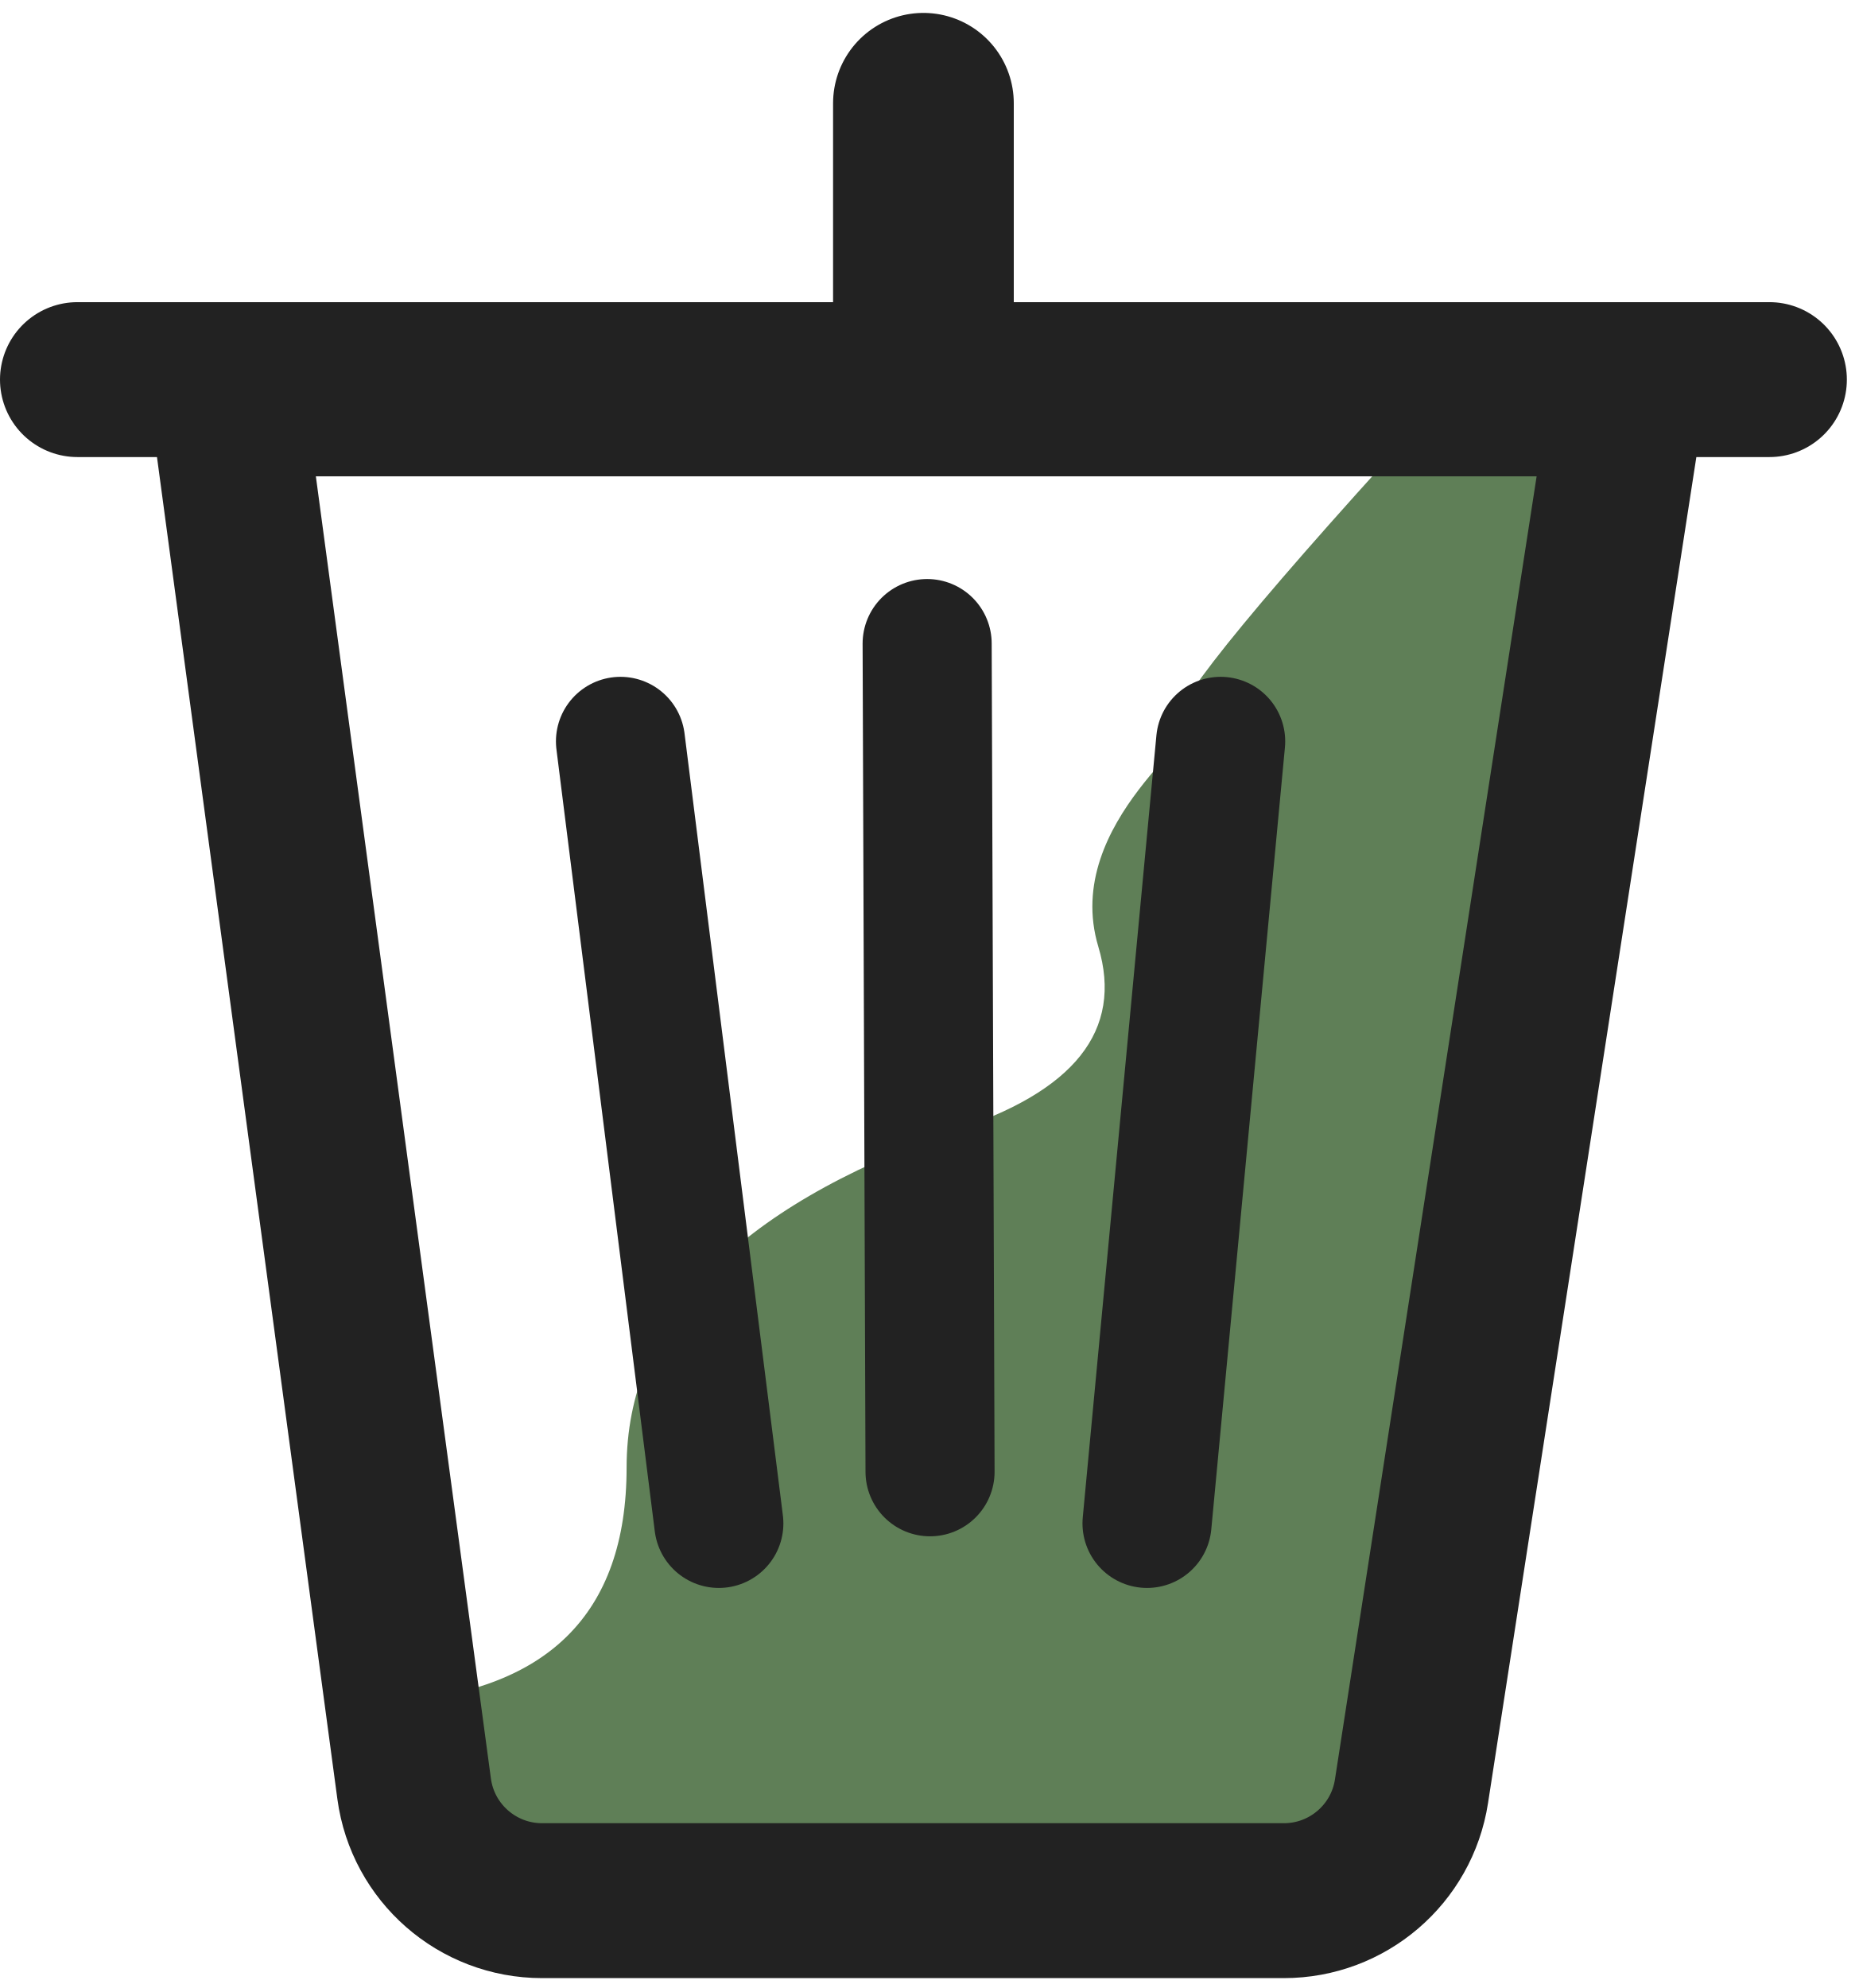
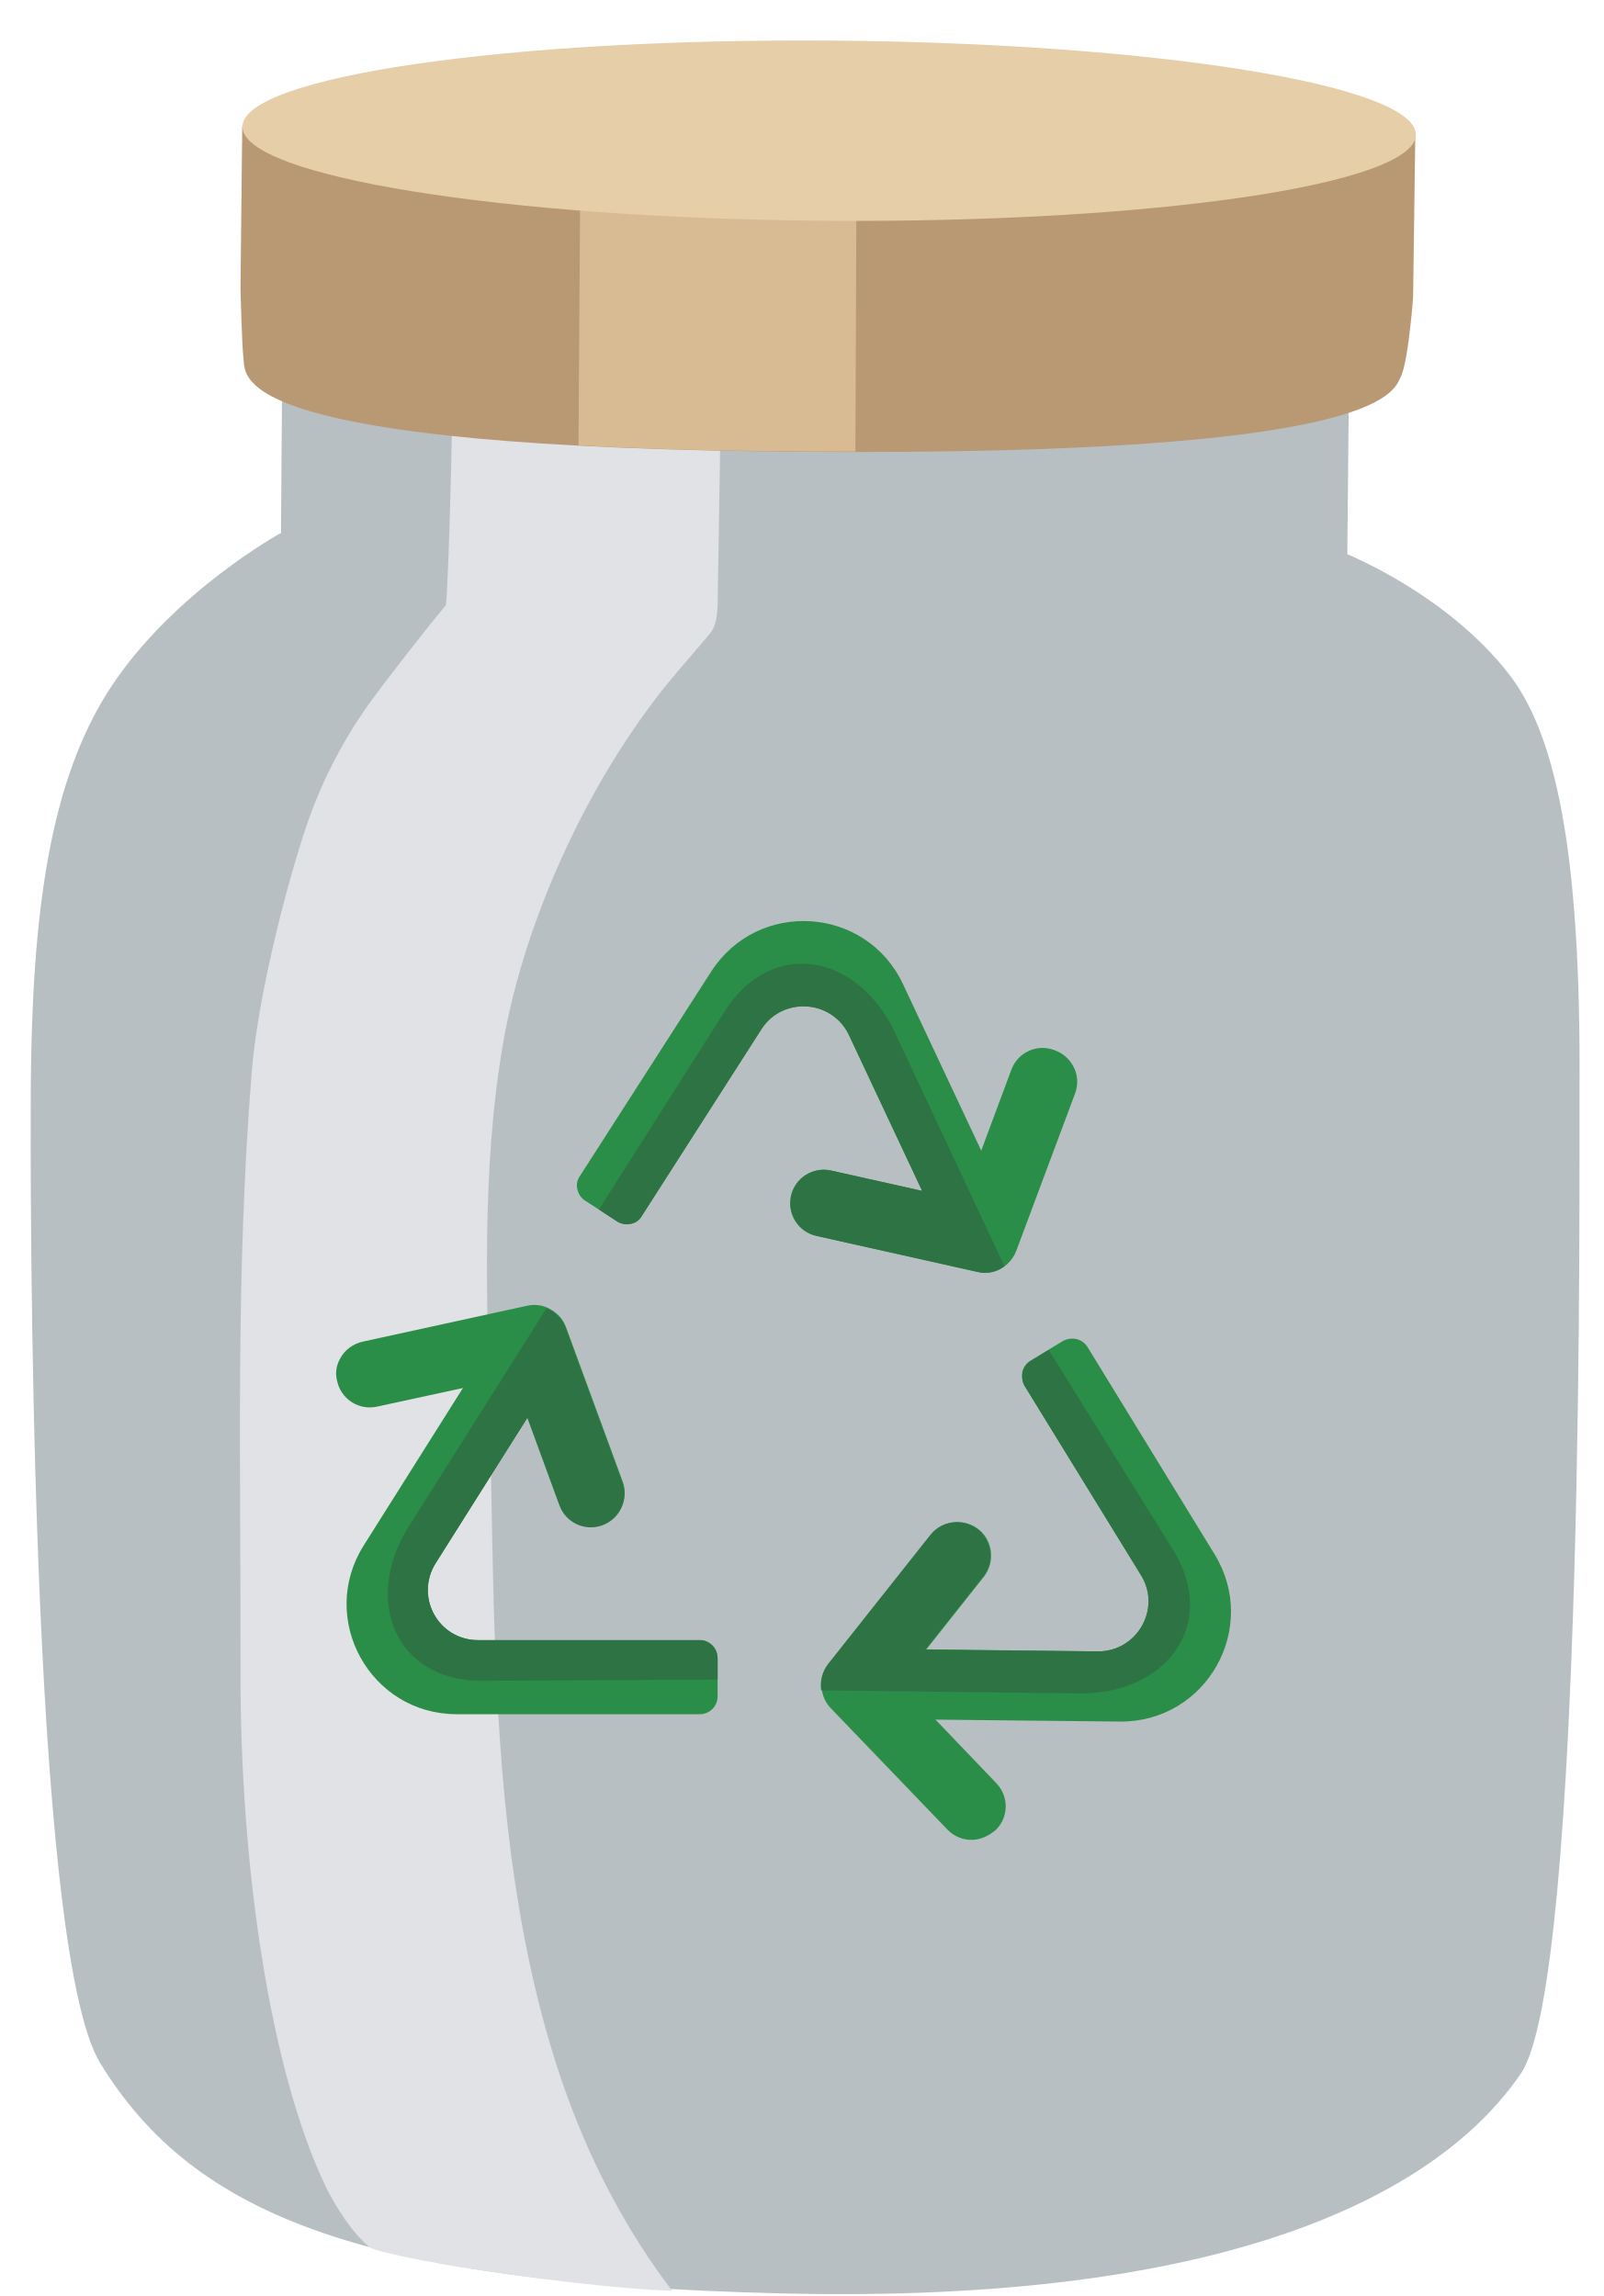
- <svg xmlns="http://www.w3.org/2000/svg" width="72" height="77" viewBox="0 0 72 77">
+ <svg xmlns="http://www.w3.org/2000/svg" width="37" height="53" viewBox="0 0 37 53">
  <g fill="none" fill-rule="nonzero">
-     <path fill="#5F7F57" d="M61 17.896h-7.345C47.445 24.751 44.8 28.18 45.72 28.18c1.38 0-4.635 3.615-3.176 8.484.973 3.246-.925 5.633-5.694 7.16-8.386 2.993-12.578 7.333-12.578 13.02 0 5.688-3.09 8.723-9.272 9.103l3.073 6.95h35.582l7.345-55z" />
-     <path stroke="#222" stroke-linecap="round" stroke-linejoin="round" stroke-width="6" d="M8.805 15.45l7.237 53.833a5 5 0 0 0 4.956 4.334h28.736a5 5 0 0 0 4.941-4.235l8.348-53.933H8.805z" />
-     <path stroke="#222" stroke-linecap="round" stroke-linejoin="bevel" stroke-width="5" d="M24.035 28.715l3.81 30.29M35.914 24.927l.112 32.078M47.284 28.715l-2.853 30.29" />
-     <path stroke="#222" stroke-linecap="round" stroke-width="6" d="M3 14.703h65.54" />
-     <path stroke="#222" stroke-linecap="round" stroke-width="7" d="M35.77 14.703V4" />
+     <path fill="#B8BFC3" d="M31.01 12.76s2.31.9 3.78 2.76c1.09 1.37 1.7 4.06 1.66 9.62-.01 1.69.14 20.52-1.35 22.72-1.9 2.79-6.76 5.33-17.07 5.08-9.52-.23-13.54-1.75-15.72-5.32C.66 44.91.7 27.19.71 25.1c.03-4.02.43-7.08 1.85-9.24 1.45-2.2 3.91-3.55 3.91-3.55l24.54.45z" />
+     <path fill="#B8BFC3" d="M6.52 7.53l-.04 5.31s.19 1.84.52 2.05c.33.21-.7 1.76 11.36 1.84 12.06.08 12.08-1.59 12.47-1.8.39-.2.26-1.92.26-1.92l.05-5.32s-1.72 1.83-12.49 1.76C8.72 9.38 6.52 7.53 6.52 7.53z" />
+     <path fill="#E0E2E5" d="M10.47 7.79c0 .5-.1 5.49-.18 6.18-.51.61-1.32 1.66-1.66 2.12-.67.9-1.2 1.92-1.56 2.98-.52 1.55-1.13 4.04-1.26 5.67-.38 4.68-.25 9.15-.26 13.84-.01 4.53.69 9.22 1.96 11.88.2.43.67 1.17 1.06 1.44 1.01.35 5.08.92 6.94.98-2.11-2.79-3.09-5.93-3.62-9.39-.52-3.46-.5-6.97-.58-10.46-.07-2.99-.21-6 .3-8.95.51-2.95 2.07-6.28 4.01-8.56.32-.38.7-.81.79-.93.1-.14.14-.34.15-.61.02-.82.07-5.06.1-5.43-2.05.09-6.19-.76-6.19-.76z" />
+     <path fill="#B99874" d="M5.59 2.92l-.04 3.75s.03 1.26.07 1.63c.05.44-.26 2.04 13 2.13 13.26.09 13.52-1.37 13.7-1.72.1-.19.18-.75.23-1.21.04-.35.06-.65.06-.65l.05-3.69-27.07-.24z" />
+     <path fill="#D9BB93" d="M13.4 2.91s-.05 7.05-.05 7.37c1.46.08 3.2.13 5.26.14h1.13c0-.34.03-7.52.03-7.52l-6.37.01z" />
+     <ellipse cx="19.134" cy="3.017" fill="#E5CEA8" rx="2.08" ry="13.54" transform="rotate(-89.605 19.134 3.017)" />
+     <path fill="#2B8E48" d="M16.15 37.86h-5.12c-.41 0-.76-.21-.96-.51a1.15 1.15 0 0 1-.02-1.26l2.23-3.54c.07-.11.08-.25.04-.37a.39.39 0 0 0-.16-.2l-.66-.43c-.1-.06-.21-.08-.32-.06-.11.02-.2.09-.27.19l-2.52 4c-1.06 1.69.15 3.89 2.15 3.89h5.61a.41.41 0 0 0 .41-.41v-.87a.42.42 0 0 0-.2-.36.314.314 0 0 0-.21-.07z" />
+     <path fill="#2B8E48" d="M7.85 31.36c.1-.19.29-.34.52-.39l3.8-.83c.18-.04.36-.01.51.07.17.09.31.23.38.42l1.31 3.57a.77.77 0 1 1-1.45.53l-1.08-2.94-3.14.68a.77.77 0 0 1-.92-.59.681.681 0 0 1 .07-.52z" />
+     <path fill="#2E7344" d="M16.15 37.86h-5.12c-.43 0-.78-.22-.98-.54a1.16 1.16 0 0 1 0-1.23l2.12-3.36.74 2.02a.77.77 0 1 0 1.45-.53l-1.31-3.57a.78.78 0 0 0-.44-.45l-3.18 5.04c-1.06 1.69-.31 3.56 1.68 3.56l5.45-.03v-.49c0-.24-.18-.42-.41-.42z" />
+     <path fill="#2B8E48" d="M23.65 32l2.68 4.36c.48.77-.09 1.77-1 1.76l-4.18-.05c-.11 0-.21.04-.29.11-.08.07-.13.18-.14.29l-.03.79c0 .12.04.22.12.3a.4.4 0 0 0 .3.13l4.73.05c2 .02 3.23-2.16 2.19-3.86L25.1 31.1a.418.418 0 0 0-.26-.19.457.457 0 0 0-.32.05l-.74.45c-.1.06-.16.15-.19.26-.01.12 0 .23.06.33z" />
+     <path fill="#2B8E48" d="M22.46 42.47a.77.77 0 0 1-.6-.24l-2.69-2.8a.75.75 0 0 1-.21-.5c-.01-.18.05-.36.17-.52l2.36-2.98c.26-.33.75-.39 1.09-.13.33.26.39.75.13 1.09l-1.94 2.45 2.22 2.32c.3.31.29.8-.02 1.09-.16.13-.33.21-.51.22z" />
+     <path fill="#2E7344" d="M23.65 32l2.68 4.36c.48.77-.09 1.77-1 1.76l-3.98-.04 1.34-1.69a.78.78 0 0 0-.13-1.09.78.78 0 0 0-1.09.13l-2.36 2.98c-.14.18-.19.4-.16.61l5.97.07c2 .02 3.2-1.6 2.16-3.3l-2.88-4.63-.42.26c-.19.12-.25.38-.13.58z" />
+     <path fill="#2B8E48" d="M14.81 28.07l2.76-4.31c.24-.37.63-.54 1.01-.53.41.01.81.24 1.01.66l1.78 3.79a.424.424 0 0 0 .55.2l.72-.32c.14-.06.23-.2.25-.35a.395.395 0 0 0-.04-.21l-2.01-4.28c-.85-1.81-3.35-1.97-4.43-.29l-3.03 4.72c-.06.09-.08.19-.06.28.02.12.08.22.19.29l.73.47c.09.06.2.08.3.06.11-.01.21-.07.27-.18z" />
+     <path fill="#2B8E48" d="M24.76 24.6c.11.19.13.42.05.64l-1.36 3.64c-.07.18-.2.32-.36.41a.72.72 0 0 1-.54.07l-3.71-.83a.774.774 0 0 1-.59-.92c.09-.42.51-.68.92-.59l3.05.68 1.12-3.01c.15-.4.59-.6.99-.45.2.07.34.2.43.36z" />
+     <path fill="#2E7344" d="M14.81 28.07l2.76-4.31c.23-.37.62-.54 1-.53.41.01.82.24 1.02.66l1.69 3.6-2.1-.47a.77.77 0 0 0-.92.59c-.09.42.17.83.59.92l3.71.83c.22.05.44 0 .62-.13l-2.53-5.4c-.85-1.81-2.83-2.19-3.91-.51l-2.92 4.6.41.27c.2.13.46.08.58-.12z" />
  </g>
</svg>
